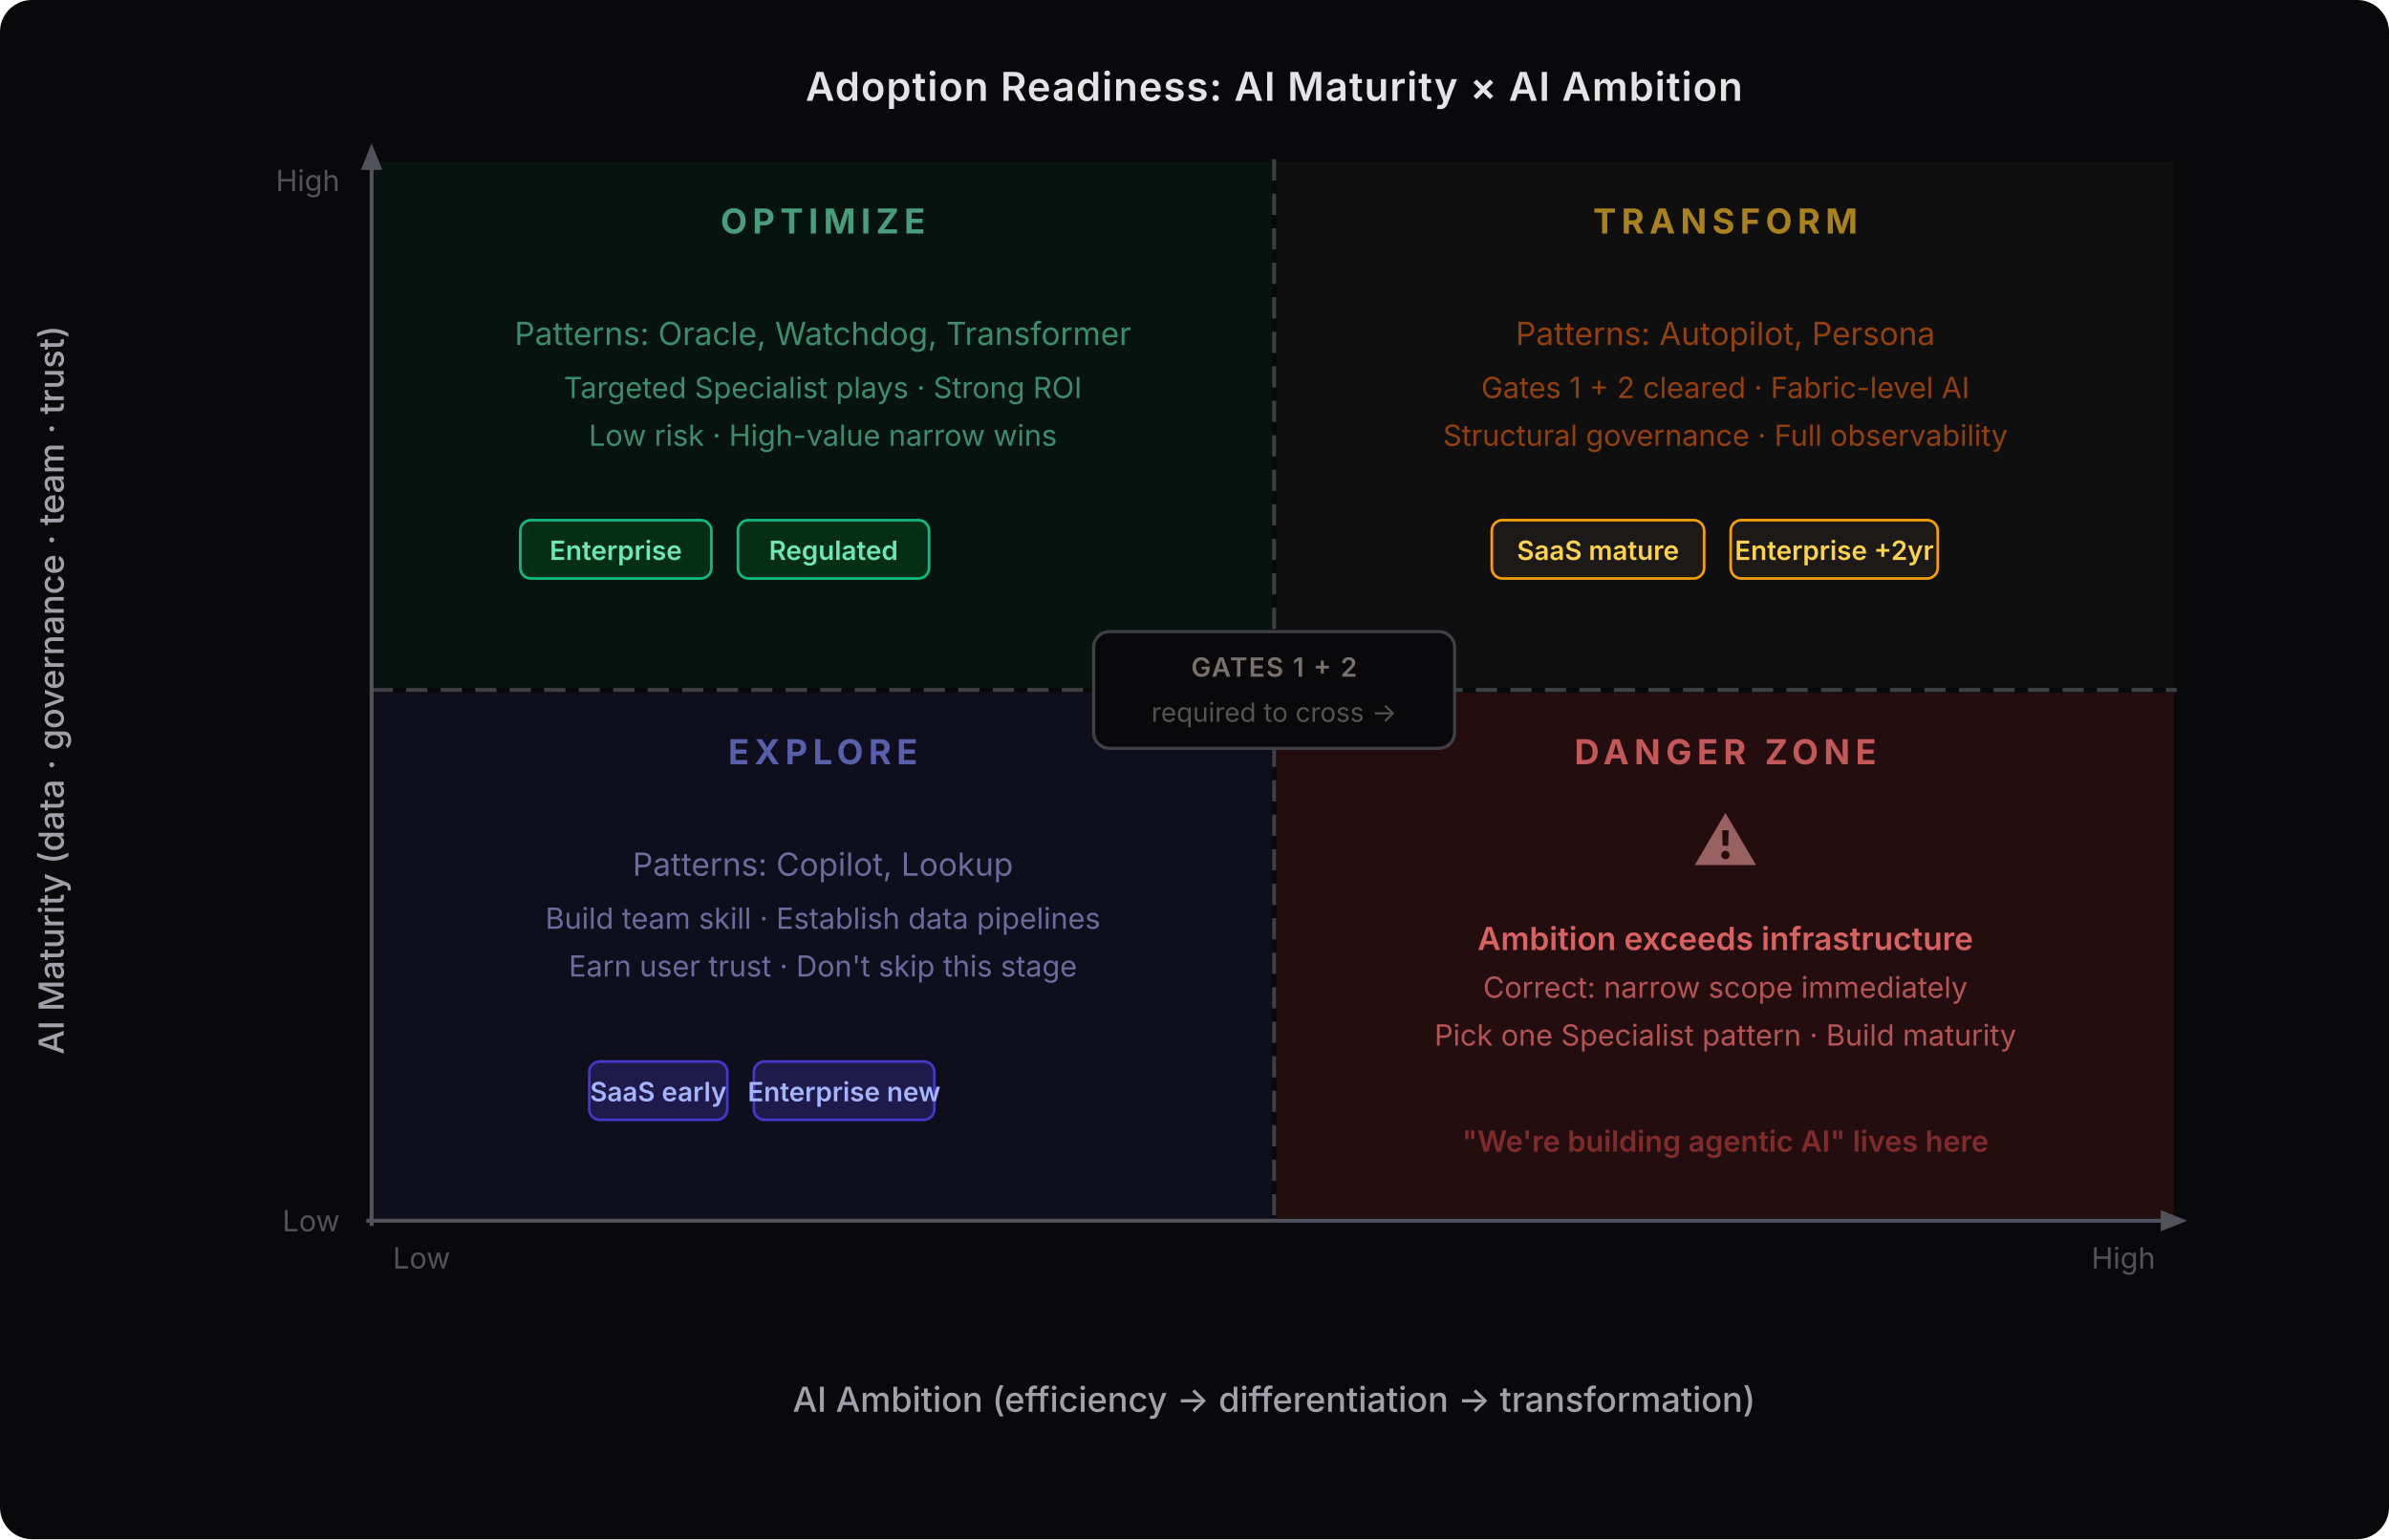
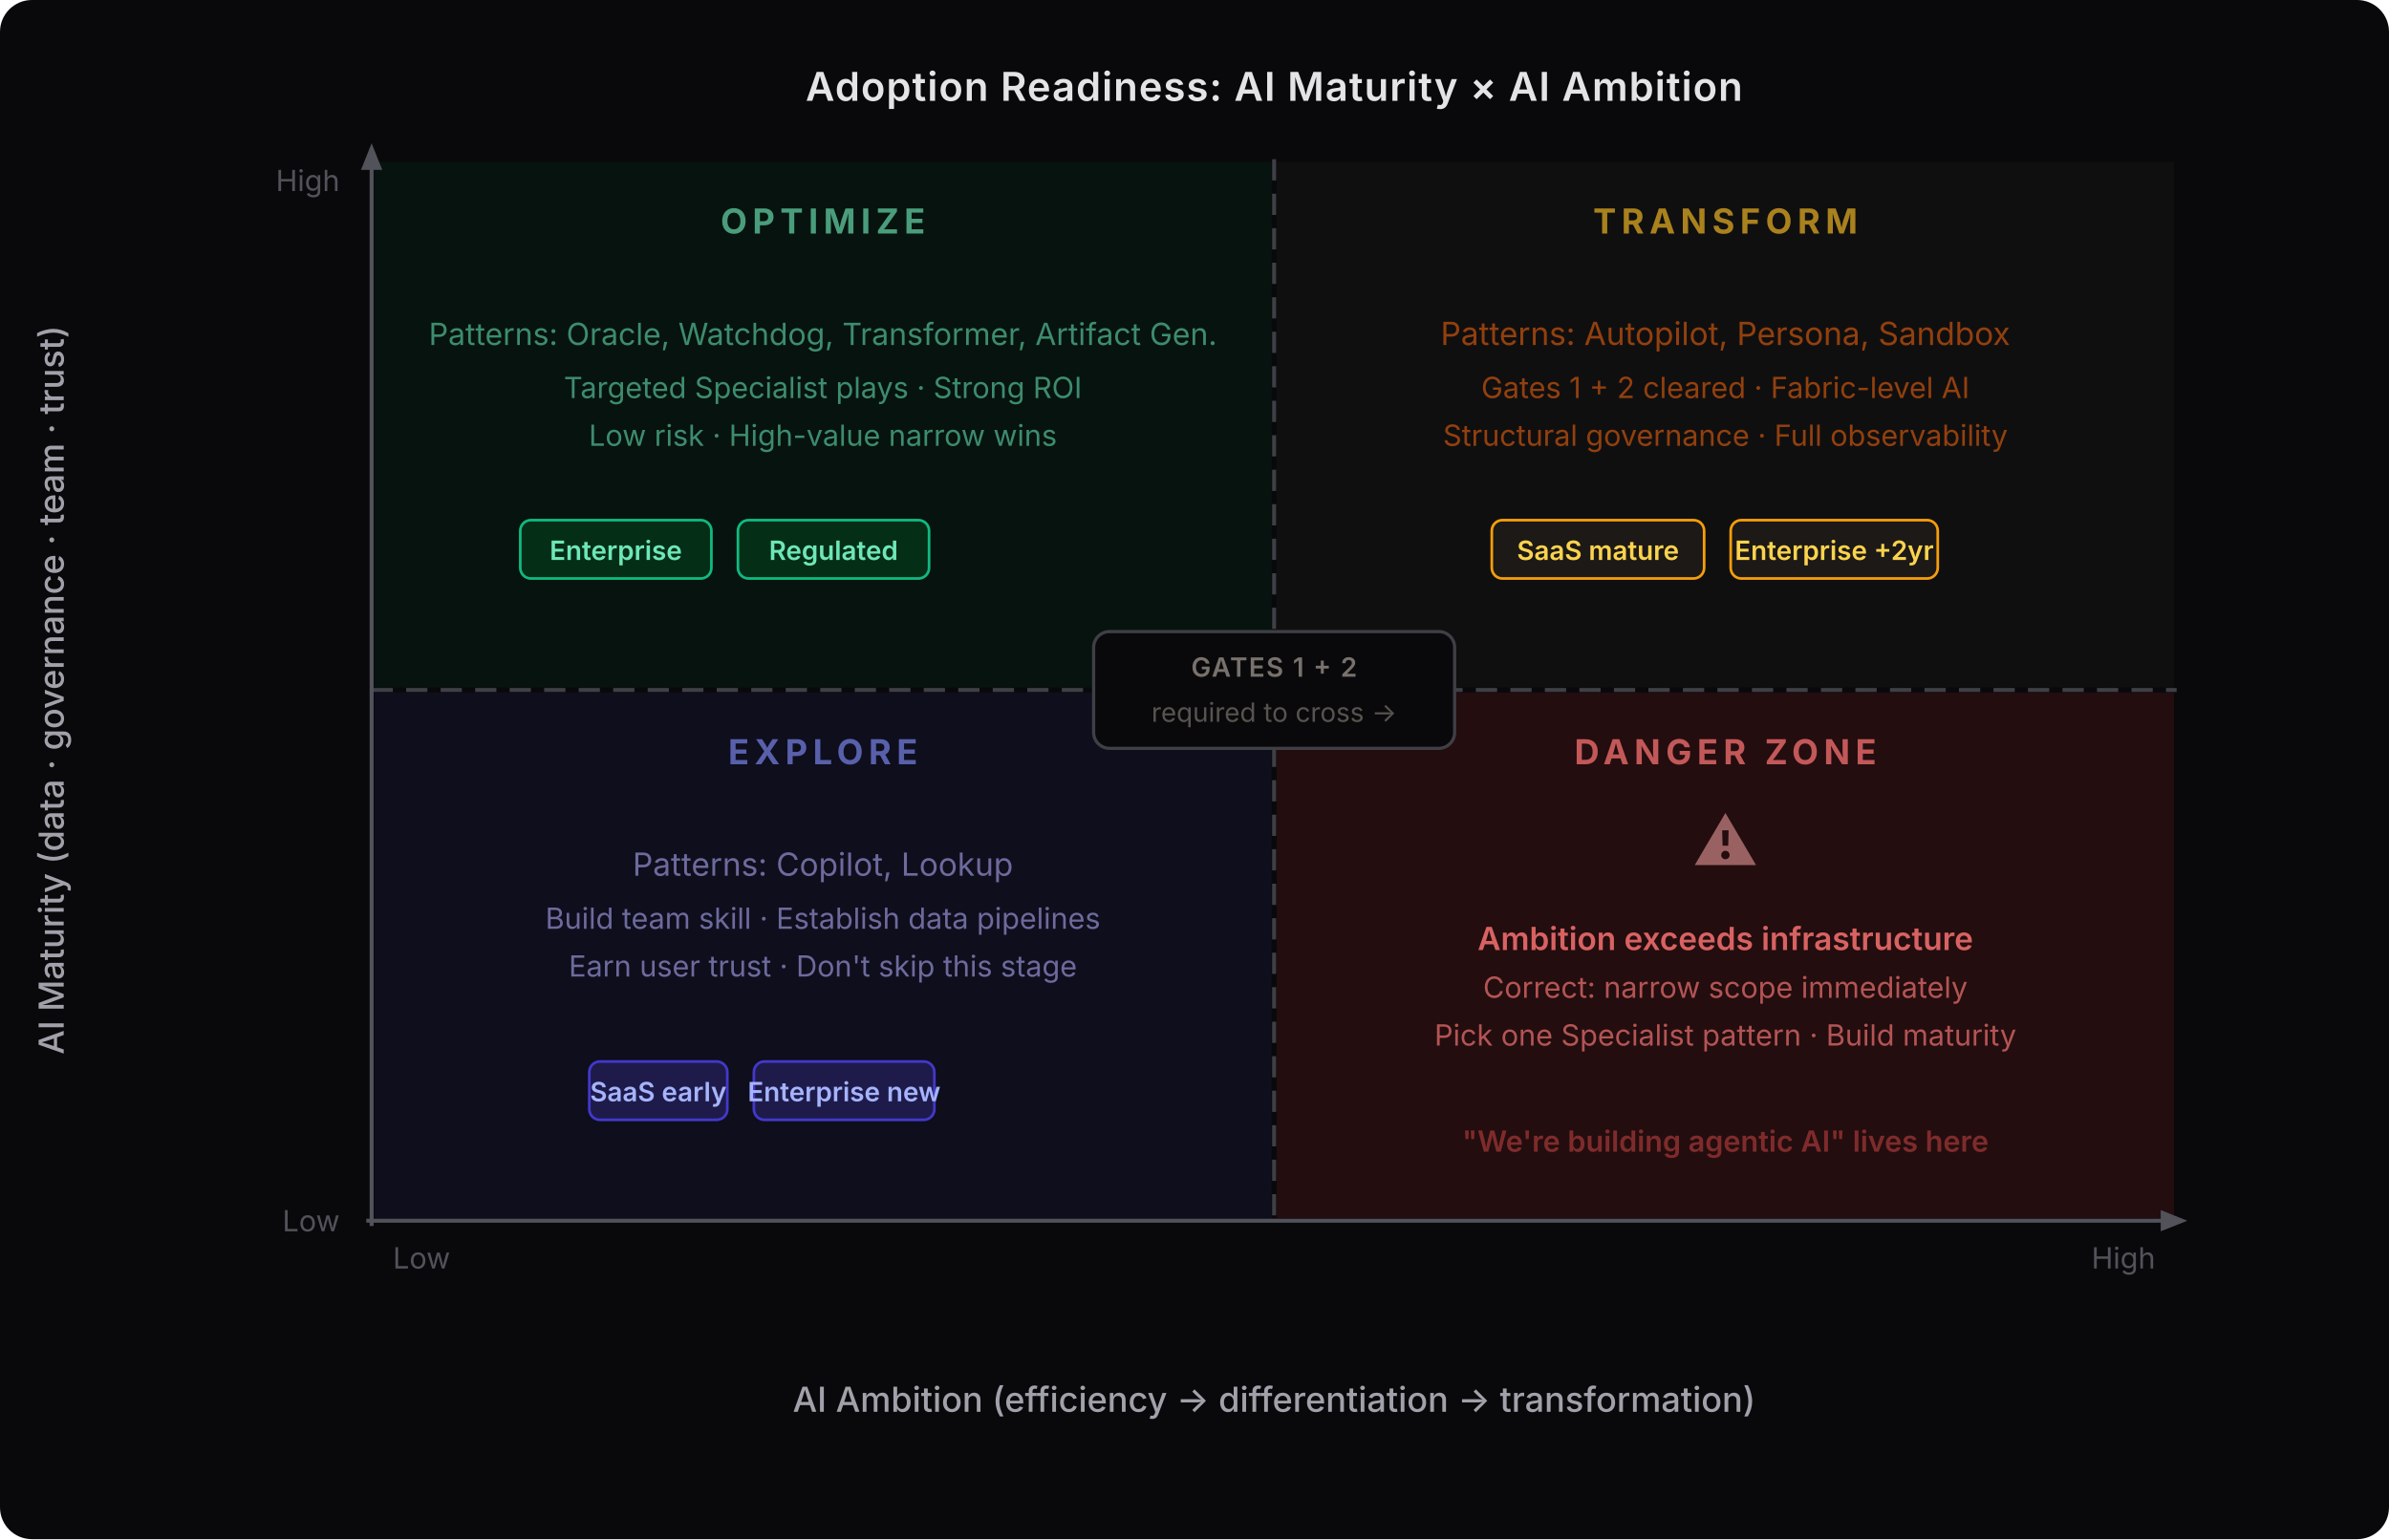
<svg xmlns="http://www.w3.org/2000/svg" viewBox="0 0 900 580" width="900" height="580" font-family="Inter, system-ui, sans-serif">
  <rect width="900" height="580" fill="#09090b" rx="12" />
  <text x="480" y="38" fill="#e4e4e7" font-size="15" font-weight="600" text-anchor="middle" letter-spacing="0.4">Adoption Readiness: AI Maturity × AI Ambition</text>
  <rect x="141" y="61" width="338" height="198" fill="#052e16" opacity="0.28" />
  <rect x="481" y="61" width="338" height="198" fill="#1c1917" opacity="0.4" />
  <rect x="141" y="261" width="338" height="198" fill="#1e1b4b" opacity="0.28" />
  <rect x="481" y="261" width="338" height="198" fill="#7f1d1d" opacity="0.22" />
  <line x1="140" y1="260" x2="820" y2="260" stroke="#3f3f46" stroke-width="1.5" stroke-dasharray="8,5" />
  <line x1="480" y1="60" x2="480" y2="460" stroke="#3f3f46" stroke-width="1.5" stroke-dasharray="8,5" />
  <line x1="140" y1="56" x2="140" y2="462" stroke="#52525b" stroke-width="1.5" />
  <line x1="138" y1="460" x2="822" y2="460" stroke="#52525b" stroke-width="1.5" />
  <polygon points="140,54 136,64 144,64" fill="#52525b" />
  <polygon points="824,460 814,456 814,464" fill="#52525b" />
  <text transform="translate(24,260) rotate(-90)" fill="#a1a1aa" font-size="13" font-weight="500" text-anchor="middle">AI Maturity  (data · governance · team · trust)</text>
  <text x="480" y="532" fill="#a1a1aa" font-size="13" font-weight="500" text-anchor="middle">AI Ambition  (efficiency → differentiation → transformation)</text>
  <text x="128" y="464" fill="#52525b" font-size="11" text-anchor="end">Low</text>
  <text x="128" y="72" fill="#52525b" font-size="11" text-anchor="end">High</text>
  <text x="148" y="478" fill="#52525b" font-size="11" text-anchor="start">Low</text>
  <text x="812" y="478" fill="#52525b" font-size="11" text-anchor="end">High</text>
  <text x="310" y="88" fill="#6ee7b7" font-size="13" font-weight="700" text-anchor="middle" opacity="0.65" letter-spacing="2">OPTIMIZE</text>
  <text x="650" y="88" fill="#fbbf24" font-size="13" font-weight="700" text-anchor="middle" opacity="0.65" letter-spacing="2">TRANSFORM</text>
  <text x="310" y="288" fill="#818cf8" font-size="13" font-weight="700" text-anchor="middle" opacity="0.65" letter-spacing="2">EXPLORE</text>
  <text x="650" y="288" fill="#f87171" font-size="13" font-weight="700" text-anchor="middle" opacity="0.75" letter-spacing="2">DANGER ZONE</text>
  <text x="310" y="330" fill="#6d6a9c" font-size="12" text-anchor="middle">Patterns: Copilot, Lookup</text>
  <text x="310" y="350" fill="#6d6a9c" font-size="11" text-anchor="middle">Build team skill · Establish data pipelines</text>
  <text x="310" y="368" fill="#6d6a9c" font-size="11" text-anchor="middle">Earn user trust · Don't skip this stage</text>
  <rect x="222" y="400" width="52" height="22" rx="4" fill="#1e1b4b" stroke="#4338ca" stroke-width="1" />
  <text x="248" y="415" fill="#a5b4fc" font-size="10" font-weight="600" text-anchor="middle">SaaS early</text>
  <rect x="284" y="400" width="68" height="22" rx="4" fill="#1e1b4b" stroke="#4338ca" stroke-width="1" />
  <text x="318" y="415" fill="#a5b4fc" font-size="10" font-weight="600" text-anchor="middle">Enterprise new</text>
-   <text x="310" y="130" fill="#3d8c6e" font-size="12" text-anchor="middle">Patterns: Oracle, Watchdog, Transformer</text>
+   <text x="310" y="130" fill="#3d8c6e" font-size="11.5" text-anchor="middle">Patterns: Oracle, Watchdog, Transformer, Artifact Gen.</text>
  <text x="310" y="150" fill="#3d8c6e" font-size="11" text-anchor="middle">Targeted Specialist plays · Strong ROI</text>
  <text x="310" y="168" fill="#3d8c6e" font-size="11" text-anchor="middle">Low risk · High-value narrow wins</text>
  <rect x="196" y="196" width="72" height="22" rx="4" fill="#052e16" stroke="#10b981" stroke-width="1" />
  <text x="232" y="211" fill="#6ee7b7" font-size="10" font-weight="600" text-anchor="middle">Enterprise</text>
  <rect x="278" y="196" width="72" height="22" rx="4" fill="#052e16" stroke="#10b981" stroke-width="1" />
  <text x="314" y="211" fill="#6ee7b7" font-size="10" font-weight="600" text-anchor="middle">Regulated</text>
-   <text x="650" y="130" fill="#92400e" font-size="12" text-anchor="middle">Patterns: Autopilot, Persona</text>
+   <text x="650" y="130" fill="#92400e" font-size="12" text-anchor="middle">Patterns: Autopilot, Persona, Sandbox</text>
  <text x="650" y="150" fill="#92400e" font-size="11" text-anchor="middle">Gates 1 + 2 cleared · Fabric-level AI</text>
  <text x="650" y="168" fill="#92400e" font-size="11" text-anchor="middle">Structural governance · Full observability</text>
  <rect x="562" y="196" width="80" height="22" rx="4" fill="#1c1917" stroke="#f59e0b" stroke-width="1" />
  <text x="602" y="211" fill="#fcd34d" font-size="10" font-weight="600" text-anchor="middle">SaaS mature</text>
  <rect x="652" y="196" width="78" height="22" rx="4" fill="#1c1917" stroke="#f59e0b" stroke-width="1" />
  <text x="691" y="211" fill="#fcd34d" font-size="10" font-weight="600" text-anchor="middle">Enterprise +2yr</text>
  <text x="650" y="326" fill="#fca5a5" font-size="24" text-anchor="middle" opacity="0.55">⚠</text>
  <text x="650" y="358" fill="#f87171" font-size="12" font-weight="600" text-anchor="middle" opacity="0.85">Ambition exceeds infrastructure</text>
  <text x="650" y="376" fill="#b45454" font-size="11" text-anchor="middle">Correct: narrow scope immediately</text>
  <text x="650" y="394" fill="#b45454" font-size="11" text-anchor="middle">Pick one Specialist pattern · Build maturity</text>
  <text x="650" y="434" fill="#7f2b2b" font-size="11" font-weight="600" text-anchor="middle">"We're building agentic AI" lives here</text>
  <rect x="412" y="238" width="136" height="44" rx="6" fill="#09090b" stroke="#3f3f46" stroke-width="1.2" />
  <text x="480" y="255" fill="#78716c" font-size="10" font-weight="600" text-anchor="middle" letter-spacing="0.5">GATES 1 + 2</text>
  <text x="480" y="272" fill="#57534e" font-size="10" text-anchor="middle">required to cross →</text>
</svg>
